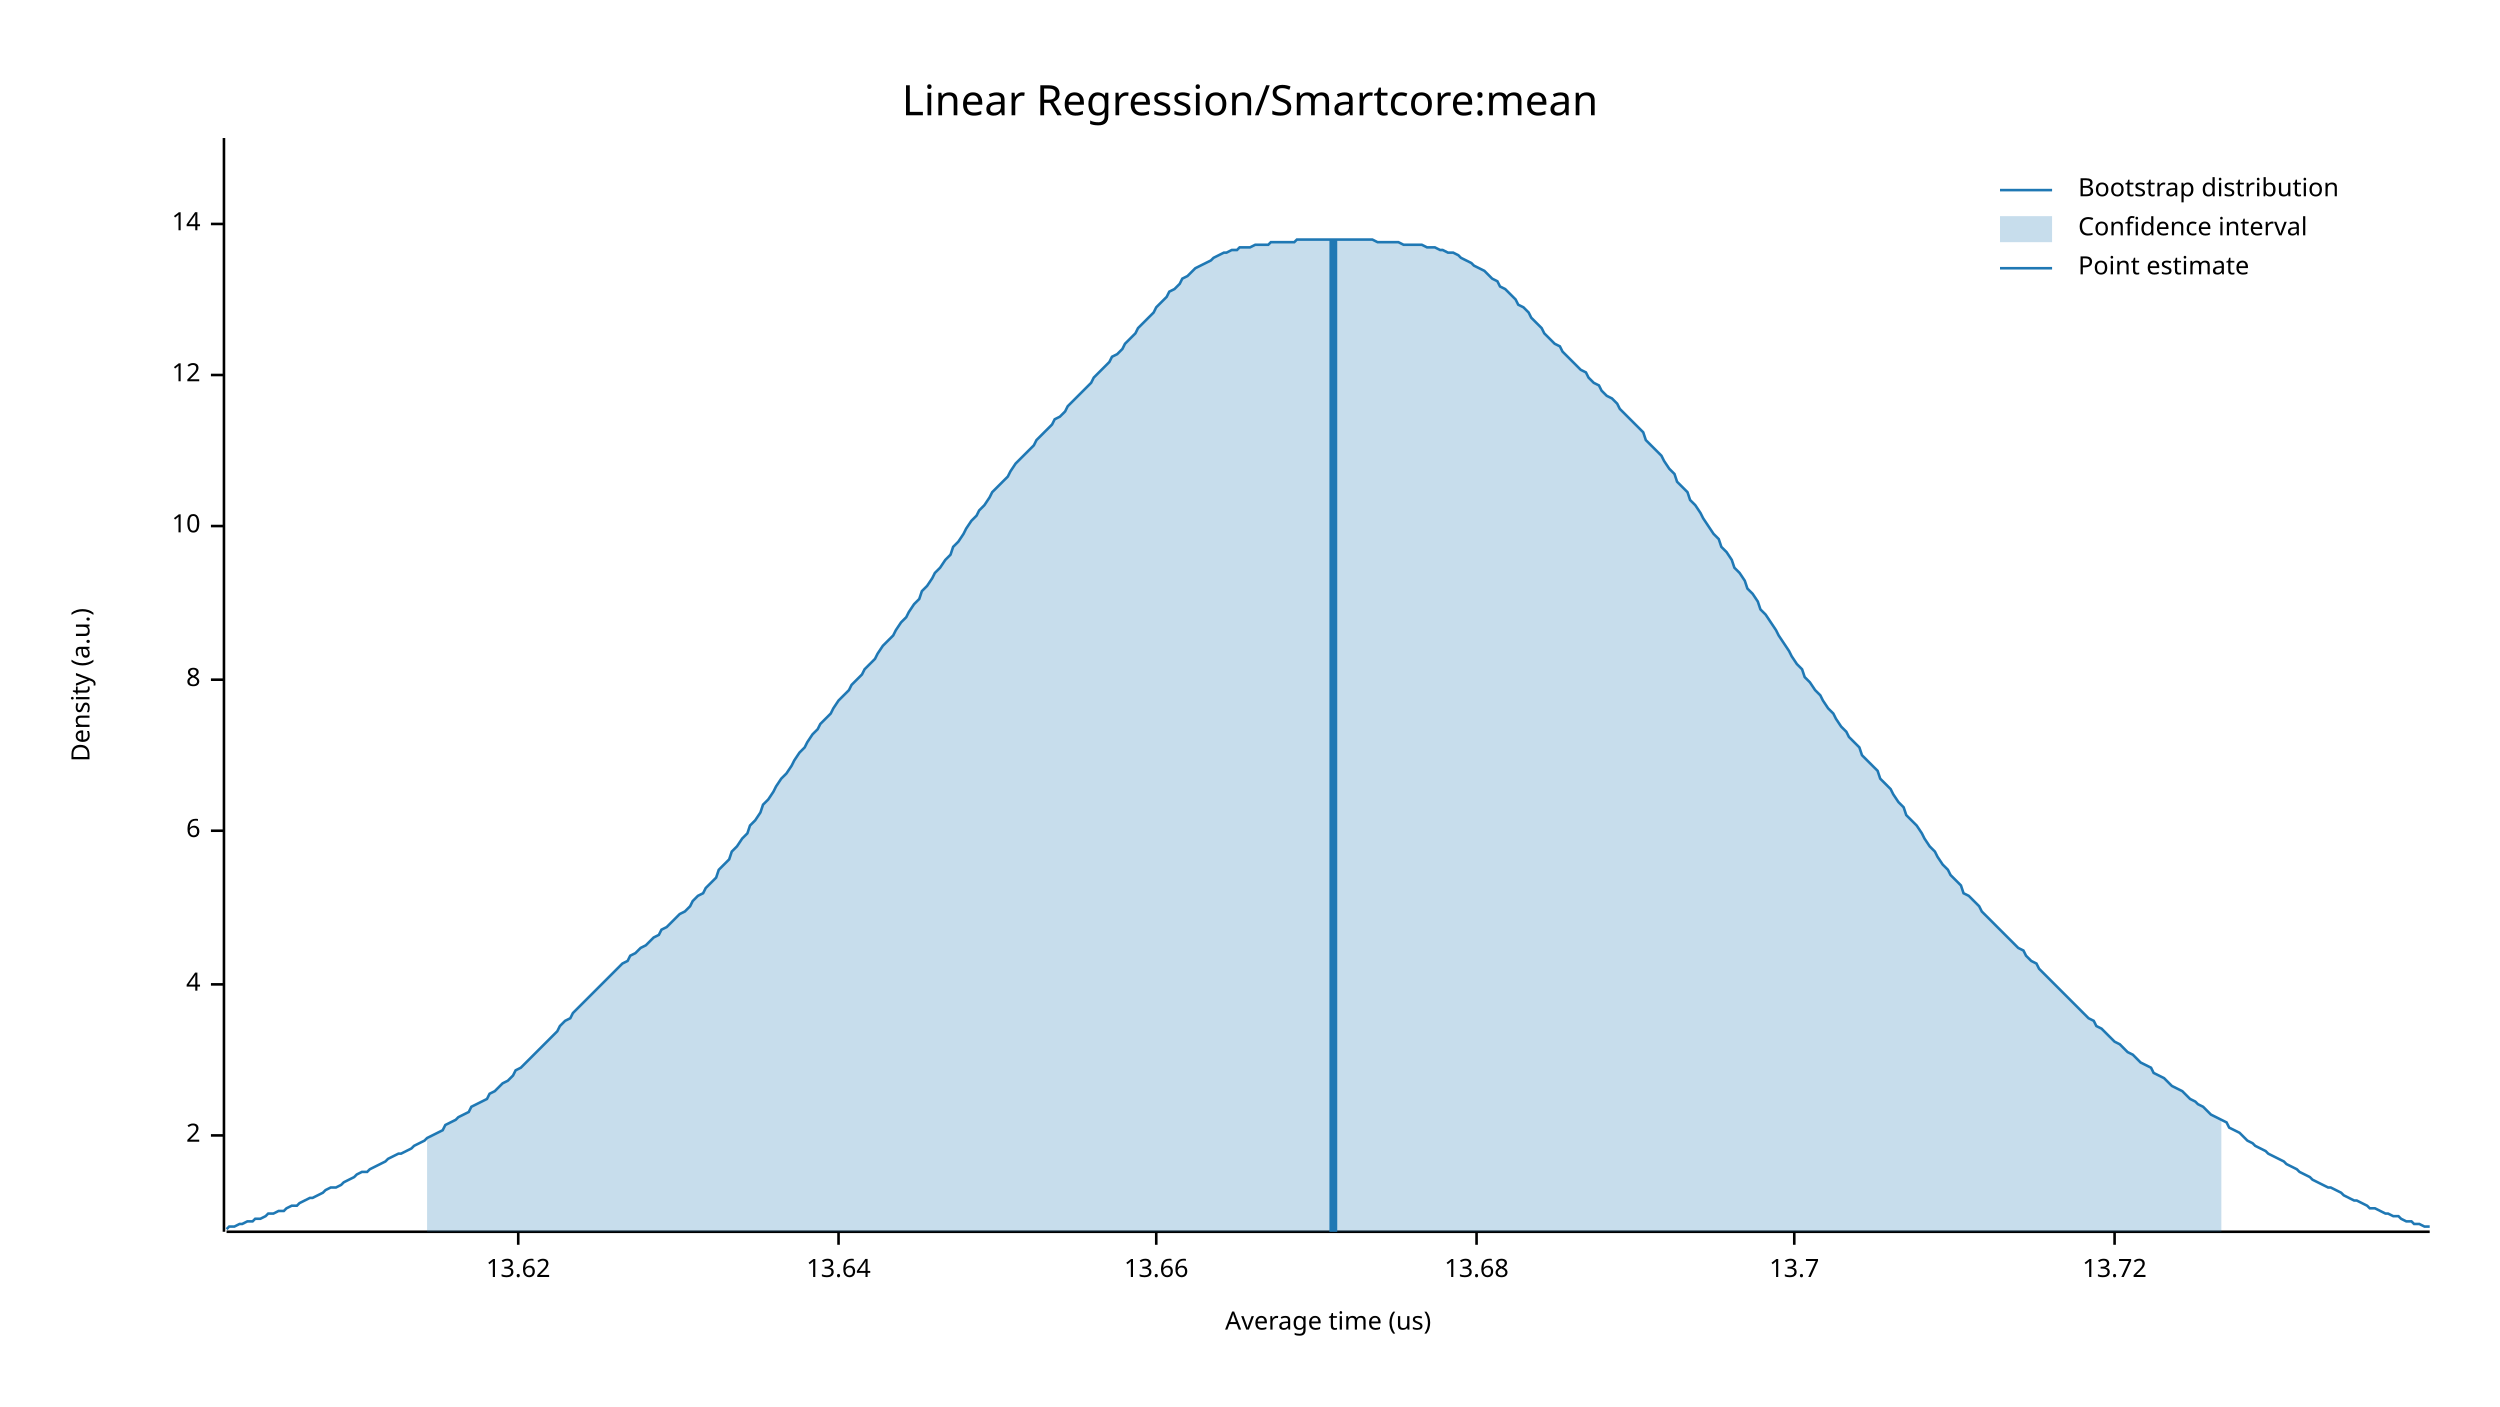
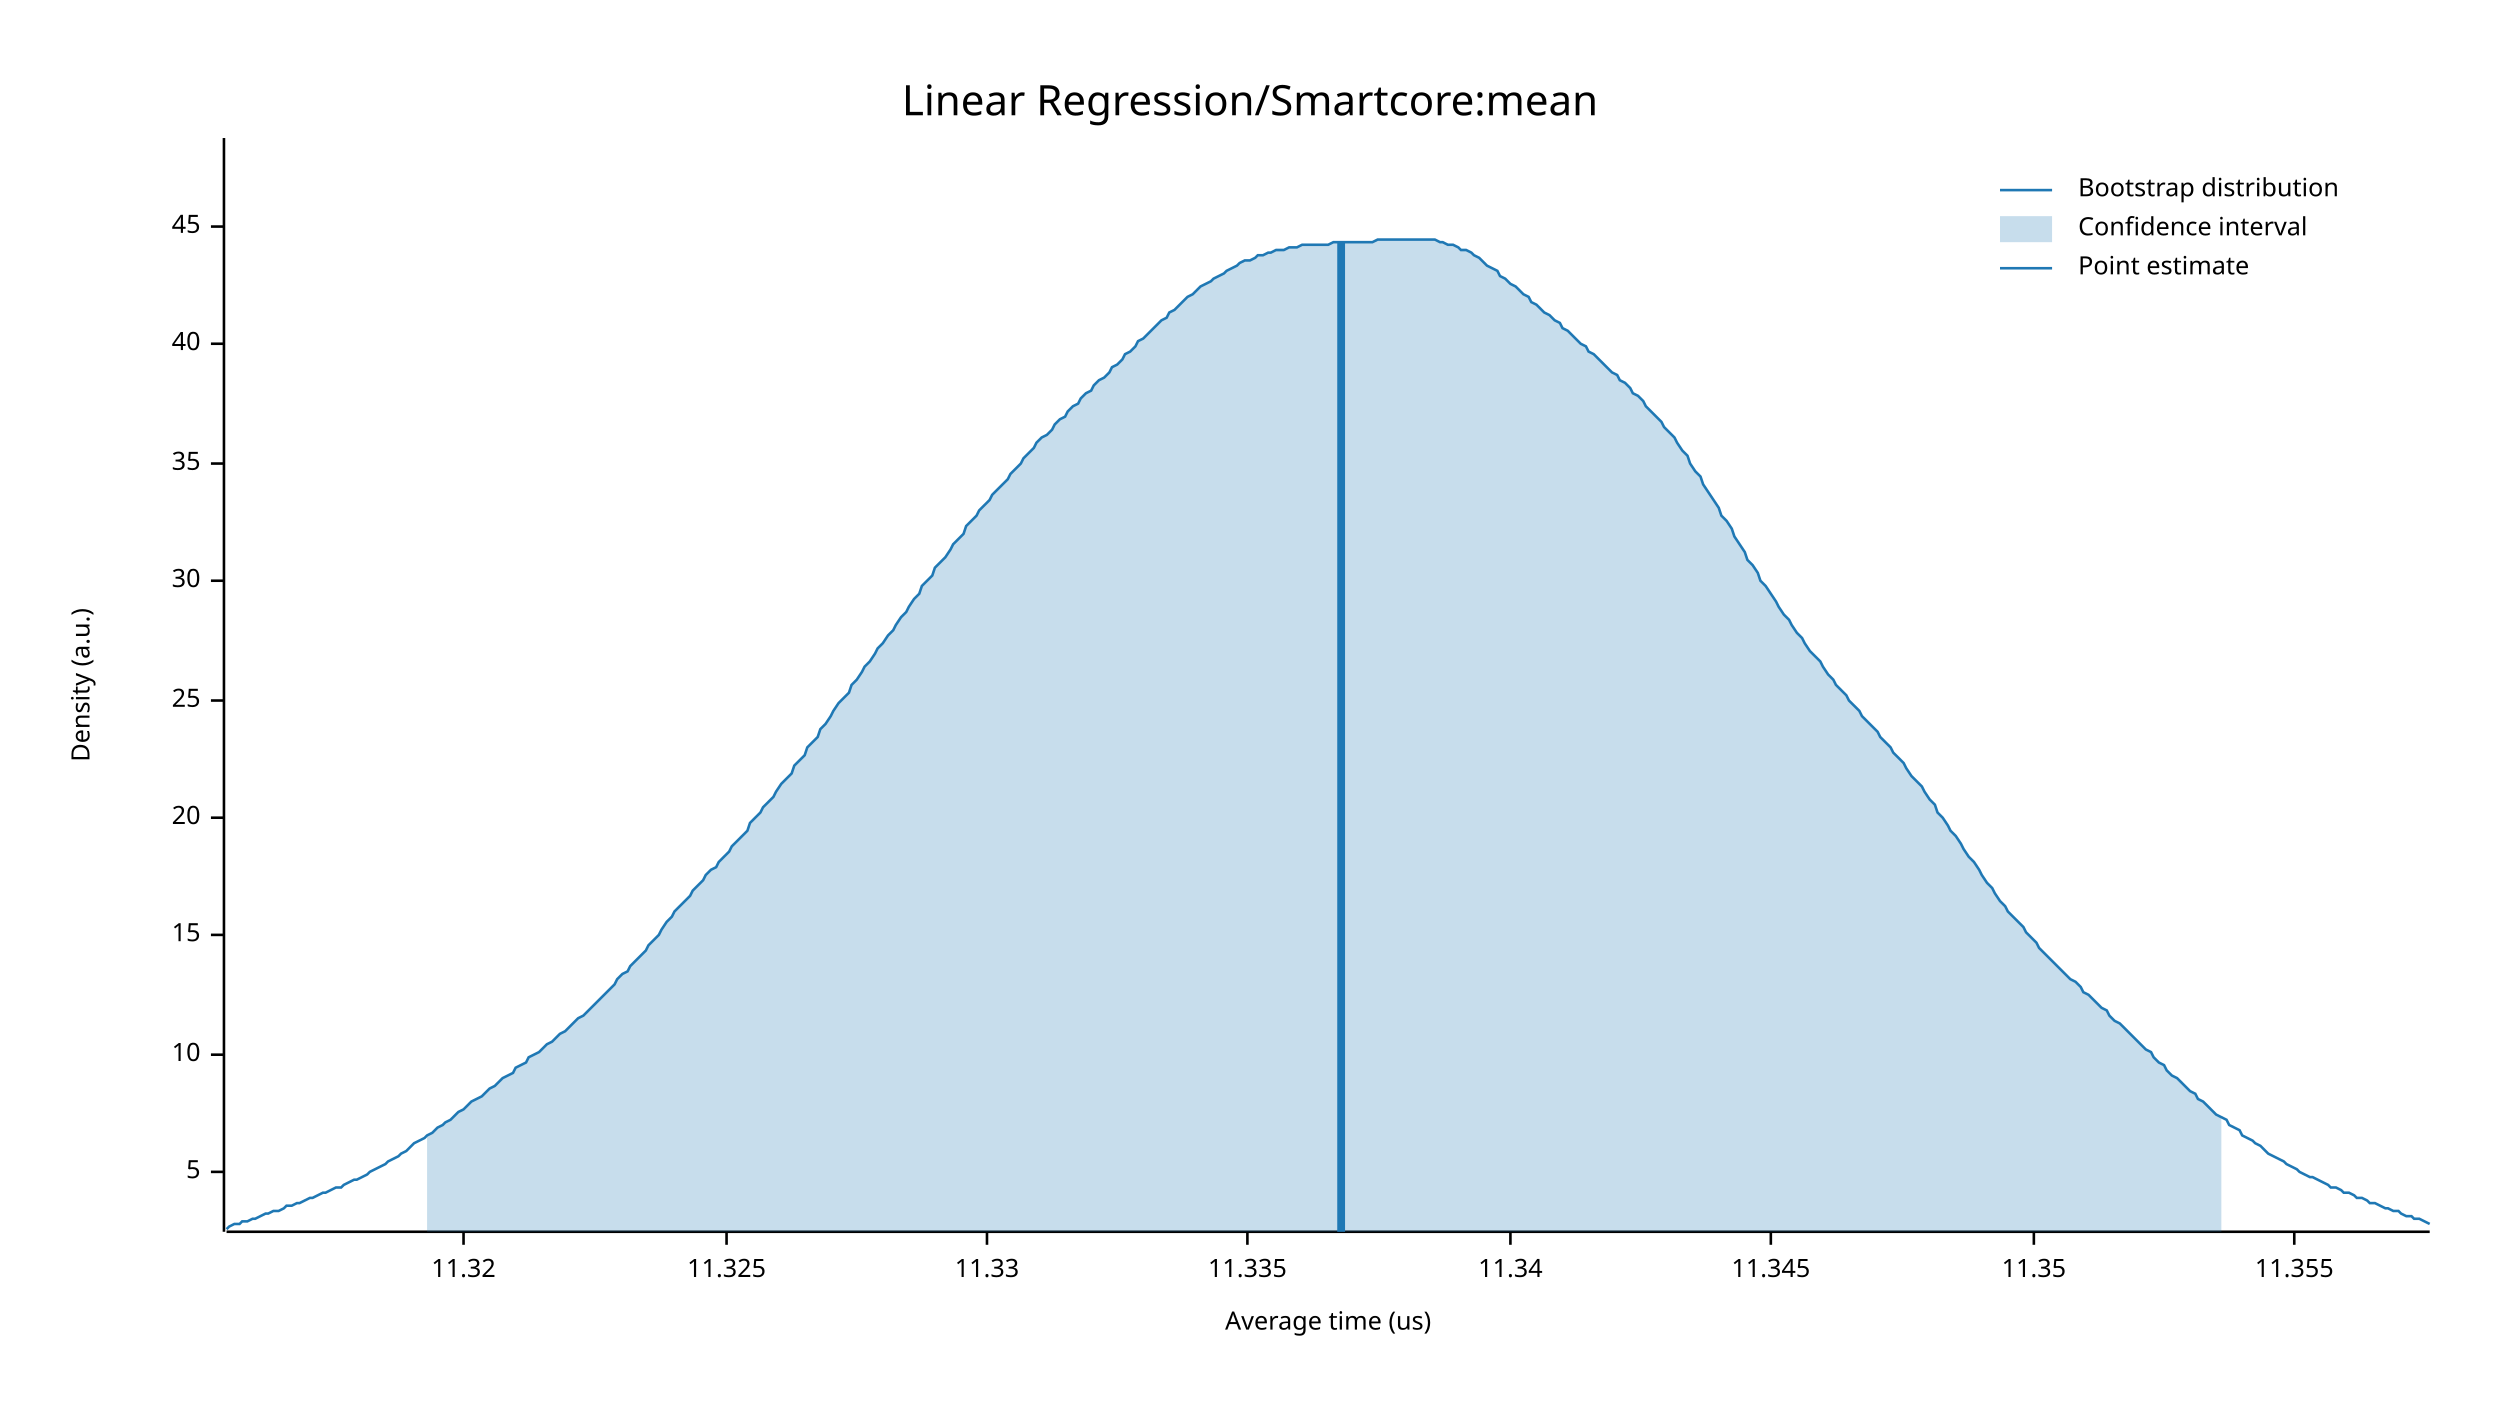
<svg xmlns="http://www.w3.org/2000/svg" width="960" height="540" viewBox="0 0 960 540">
  <text x="480" y="32" dy="0.76em" text-anchor="middle" font-family="sans-serif" font-size="16.129" opacity="1" fill="#000000">
Linear Regression/Smartcore:mean
</text>
  <text x="27" y="263" dy="0.76em" text-anchor="middle" font-family="sans-serif" font-size="9.677" opacity="1" fill="#000000" transform="rotate(270, 27, 263)">
Density (a.u.)
</text>
  <text x="510" y="513" dy="-0.5ex" text-anchor="middle" font-family="sans-serif" font-size="9.677" opacity="1" fill="#000000">
Average time (us)
</text>
  <polyline fill="none" opacity="1" stroke="#000000" stroke-width="1" points="86,53 86,473 " />
-   <text x="77" y="436" dy="0.5ex" text-anchor="end" font-family="sans-serif" font-size="9.677" opacity="1" fill="#000000">
- 2
+   <text x="77" y="450" dy="0.5ex" text-anchor="end" font-family="sans-serif" font-size="9.677" opacity="1" fill="#000000">
+ 5
</text>
-   <polyline fill="none" opacity="1" stroke="#000000" stroke-width="1" points="81,436 86,436 " />
-   <text x="77" y="378" dy="0.5ex" text-anchor="end" font-family="sans-serif" font-size="9.677" opacity="1" fill="#000000">
- 4
- </text>
-   <polyline fill="none" opacity="1" stroke="#000000" stroke-width="1" points="81,378 86,378 " />
-   <text x="77" y="319" dy="0.5ex" text-anchor="end" font-family="sans-serif" font-size="9.677" opacity="1" fill="#000000">
- 6
- </text>
-   <polyline fill="none" opacity="1" stroke="#000000" stroke-width="1" points="81,319 86,319 " />
-   <text x="77" y="261" dy="0.5ex" text-anchor="end" font-family="sans-serif" font-size="9.677" opacity="1" fill="#000000">
- 8
- </text>
-   <polyline fill="none" opacity="1" stroke="#000000" stroke-width="1" points="81,261 86,261 " />
-   <text x="77" y="202" dy="0.5ex" text-anchor="end" font-family="sans-serif" font-size="9.677" opacity="1" fill="#000000">
+   <polyline fill="none" opacity="1" stroke="#000000" stroke-width="1" points="81,450 86,450 " />
+   <text x="77" y="405" dy="0.5ex" text-anchor="end" font-family="sans-serif" font-size="9.677" opacity="1" fill="#000000">
10
</text>
-   <polyline fill="none" opacity="1" stroke="#000000" stroke-width="1" points="81,202 86,202 " />
-   <text x="77" y="144" dy="0.5ex" text-anchor="end" font-family="sans-serif" font-size="9.677" opacity="1" fill="#000000">
- 12
+   <polyline fill="none" opacity="1" stroke="#000000" stroke-width="1" points="81,405 86,405 " />
+   <text x="77" y="359" dy="0.5ex" text-anchor="end" font-family="sans-serif" font-size="9.677" opacity="1" fill="#000000">
+ 15
</text>
-   <polyline fill="none" opacity="1" stroke="#000000" stroke-width="1" points="81,144 86,144 " />
-   <text x="77" y="86" dy="0.5ex" text-anchor="end" font-family="sans-serif" font-size="9.677" opacity="1" fill="#000000">
- 14
+   <polyline fill="none" opacity="1" stroke="#000000" stroke-width="1" points="81,359 86,359 " />
+   <text x="77" y="314" dy="0.5ex" text-anchor="end" font-family="sans-serif" font-size="9.677" opacity="1" fill="#000000">
+ 20
</text>
-   <polyline fill="none" opacity="1" stroke="#000000" stroke-width="1" points="81,86 86,86 " />
+   <polyline fill="none" opacity="1" stroke="#000000" stroke-width="1" points="81,314 86,314 " />
+   <text x="77" y="269" dy="0.5ex" text-anchor="end" font-family="sans-serif" font-size="9.677" opacity="1" fill="#000000">
+ 25
+ </text>
+   <polyline fill="none" opacity="1" stroke="#000000" stroke-width="1" points="81,269 86,269 " />
+   <text x="77" y="223" dy="0.5ex" text-anchor="end" font-family="sans-serif" font-size="9.677" opacity="1" fill="#000000">
+ 30
+ </text>
+   <polyline fill="none" opacity="1" stroke="#000000" stroke-width="1" points="81,223 86,223 " />
+   <text x="77" y="178" dy="0.5ex" text-anchor="end" font-family="sans-serif" font-size="9.677" opacity="1" fill="#000000">
+ 35
+ </text>
+   <polyline fill="none" opacity="1" stroke="#000000" stroke-width="1" points="81,178 86,178 " />
+   <text x="77" y="132" dy="0.5ex" text-anchor="end" font-family="sans-serif" font-size="9.677" opacity="1" fill="#000000">
+ 40
+ </text>
+   <polyline fill="none" opacity="1" stroke="#000000" stroke-width="1" points="81,132 86,132 " />
+   <text x="77" y="87" dy="0.5ex" text-anchor="end" font-family="sans-serif" font-size="9.677" opacity="1" fill="#000000">
+ 45
+ </text>
+   <polyline fill="none" opacity="1" stroke="#000000" stroke-width="1" points="81,87 86,87 " />
  <polyline fill="none" opacity="1" stroke="#000000" stroke-width="1" points="87,473 933,473 " />
-   <text x="199" y="483" dy="0.76em" text-anchor="middle" font-family="sans-serif" font-size="9.677" opacity="1" fill="#000000">
- 13.62
+   <text x="178" y="483" dy="0.76em" text-anchor="middle" font-family="sans-serif" font-size="9.677" opacity="1" fill="#000000">
+ 11.32
</text>
-   <polyline fill="none" opacity="1" stroke="#000000" stroke-width="1" points="199,473 199,478 " />
-   <text x="322" y="483" dy="0.76em" text-anchor="middle" font-family="sans-serif" font-size="9.677" opacity="1" fill="#000000">
- 13.64
+   <polyline fill="none" opacity="1" stroke="#000000" stroke-width="1" points="178,473 178,478 " />
+   <text x="279" y="483" dy="0.76em" text-anchor="middle" font-family="sans-serif" font-size="9.677" opacity="1" fill="#000000">
+ 11.325
</text>
-   <polyline fill="none" opacity="1" stroke="#000000" stroke-width="1" points="322,473 322,478 " />
-   <text x="444" y="483" dy="0.76em" text-anchor="middle" font-family="sans-serif" font-size="9.677" opacity="1" fill="#000000">
- 13.66
+   <polyline fill="none" opacity="1" stroke="#000000" stroke-width="1" points="279,473 279,478 " />
+   <text x="379" y="483" dy="0.76em" text-anchor="middle" font-family="sans-serif" font-size="9.677" opacity="1" fill="#000000">
+ 11.33
</text>
-   <polyline fill="none" opacity="1" stroke="#000000" stroke-width="1" points="444,473 444,478 " />
-   <text x="567" y="483" dy="0.76em" text-anchor="middle" font-family="sans-serif" font-size="9.677" opacity="1" fill="#000000">
- 13.68
+   <polyline fill="none" opacity="1" stroke="#000000" stroke-width="1" points="379,473 379,478 " />
+   <text x="479" y="483" dy="0.76em" text-anchor="middle" font-family="sans-serif" font-size="9.677" opacity="1" fill="#000000">
+ 11.335
</text>
-   <polyline fill="none" opacity="1" stroke="#000000" stroke-width="1" points="567,473 567,478 " />
-   <text x="689" y="483" dy="0.76em" text-anchor="middle" font-family="sans-serif" font-size="9.677" opacity="1" fill="#000000">
- 13.7
+   <polyline fill="none" opacity="1" stroke="#000000" stroke-width="1" points="479,473 479,478 " />
+   <text x="580" y="483" dy="0.76em" text-anchor="middle" font-family="sans-serif" font-size="9.677" opacity="1" fill="#000000">
+ 11.34
</text>
-   <polyline fill="none" opacity="1" stroke="#000000" stroke-width="1" points="689,473 689,478 " />
-   <text x="812" y="483" dy="0.76em" text-anchor="middle" font-family="sans-serif" font-size="9.677" opacity="1" fill="#000000">
- 13.72
+   <polyline fill="none" opacity="1" stroke="#000000" stroke-width="1" points="580,473 580,478 " />
+   <text x="680" y="483" dy="0.76em" text-anchor="middle" font-family="sans-serif" font-size="9.677" opacity="1" fill="#000000">
+ 11.345
</text>
-   <polyline fill="none" opacity="1" stroke="#000000" stroke-width="1" points="812,473 812,478 " />
-   <polyline fill="none" opacity="1" stroke="#1F78B4" stroke-width="1" points="87,472 88,471 90,471 92,470 93,470 95,469 97,469 98,468 100,468 102,467 103,466 105,466 107,465 109,465 110,464 112,463 114,463 115,462 117,461 119,460 120,460 122,459 124,458 125,457 127,456 129,456 131,455 132,454 134,453 136,452 137,451 139,450 141,450 142,449 144,448 146,447 148,446 149,445 151,444 153,443 154,443 156,442 158,441 159,440 161,439 163,438 164,437 166,436 168,435 170,434 171,432 173,431 175,430 176,429 178,428 180,427 181,425 183,424 185,423 187,422 188,420 190,419 192,417 193,416 195,415 197,413 198,411 200,410 202,408 203,407 205,405 207,403 209,401 210,400 212,398 214,396 215,394 217,392 219,391 220,389 222,387 224,385 226,383 227,382 229,380 231,378 232,377 234,375 236,373 237,372 239,370 241,369 242,367 244,366 246,364 248,363 249,362 251,360 253,359 254,357 256,356 258,354 259,353 261,351 263,350 265,348 266,346 268,344 270,343 271,341 273,339 275,337 276,334 278,332 280,330 281,327 283,325 285,322 287,320 288,317 290,315 292,312 293,309 295,307 297,304 298,302 300,299 302,297 304,294 305,292 307,289 309,287 310,285 312,282 314,280 315,278 317,276 319,274 320,272 322,269 324,267 326,265 327,263 329,261 331,259 332,257 334,255 336,253 337,251 339,248 341,246 343,244 344,242 346,239 348,237 349,235 351,232 353,230 354,227 356,225 358,222 359,220 361,218 363,215 365,213 366,210 368,208 370,205 371,203 373,200 375,198 376,196 378,194 380,191 381,189 383,187 385,185 387,183 388,181 390,178 392,176 393,175 395,173 397,171 398,169 400,167 402,165 404,163 405,161 407,160 409,158 410,156 412,154 414,152 415,151 417,149 419,147 420,145 422,143 424,141 426,139 427,137 429,136 431,134 432,132 434,130 436,128 437,126 439,124 441,122 443,120 444,118 446,116 448,114 449,112 451,111 453,109 454,107 456,106 458,104 459,103 461,102 463,101 465,100 466,99 468,98 470,97 471,97 473,96 475,96 476,95 478,95 480,95 482,94 483,94 485,94 487,94 488,93 490,93 492,93 493,93 495,93 497,93 498,92 500,92 502,92 504,92 505,92 507,92 509,92 510,92 512,92 514,92 515,92 517,92 519,92 521,92 522,92 524,92 526,92 527,92 529,93 531,93 532,93 534,93 536,93 537,93 539,94 541,94 543,94 544,94 546,94 548,95 549,95 551,95 553,96 554,96 556,97 558,97 560,98 561,99 563,100 565,101 566,102 568,103 570,104 571,105 573,107 575,108 576,110 578,111 580,113 582,115 583,117 585,118 587,120 588,122 590,124 592,126 593,128 595,130 597,132 599,133 600,135 602,137 604,139 605,140 607,142 609,143 610,145 612,147 614,148 615,150 617,152 619,153 621,155 622,157 624,159 626,161 627,162 629,164 631,166 632,169 634,171 636,173 638,175 639,177 641,180 643,182 644,185 646,187 648,189 649,192 651,194 653,197 654,199 656,202 658,205 660,207 661,210 663,212 665,215 666,218 668,220 670,223 671,226 673,228 675,231 676,234 678,236 680,239 682,242 683,244 685,247 687,250 688,252 690,255 692,257 693,260 695,262 697,265 699,267 700,269 702,272 704,274 705,276 707,279 709,281 710,283 712,285 714,287 715,290 717,292 719,294 721,296 722,299 724,301 726,303 727,305 729,308 731,310 732,313 734,315 736,317 738,320 739,322 741,325 743,327 744,329 746,332 748,334 749,336 751,338 753,340 754,343 756,344 758,346 760,348 761,350 763,352 765,354 766,355 768,357 770,359 771,360 773,362 775,364 777,365 778,367 780,369 782,370 783,372 785,374 787,376 788,377 790,379 792,381 793,382 795,384 797,386 799,388 800,389 802,391 804,392 805,394 807,395 809,397 810,398 812,400 814,401 816,403 817,404 819,405 821,407 822,408 824,409 826,410 827,412 829,413 831,414 832,415 834,417 836,418 838,419 839,420 841,422 843,423 844,424 846,425 848,427 849,428 851,429 853,430 855,431 856,433 858,434 860,435 861,436 863,438 865,439 866,440 868,441 870,442 871,443 873,444 875,445 877,446 878,447 880,448 882,449 883,450 885,451 887,452 888,453 890,454 892,455 894,456 895,456 897,457 899,458 900,459 902,460 904,461 905,461 907,462 909,463 910,464 912,464 914,465 916,466 917,466 919,467 921,467 922,468 924,469 926,469 927,470 929,470 931,471 933,471 " />
-   <polygon opacity="0.25" fill="#1F78B4" points="164,437 166,436 168,435 170,434 171,432 173,431 175,430 176,429 178,428 180,427 181,425 183,424 185,423 187,422 188,420 190,419 192,417 193,416 195,415 197,413 198,411 200,410 202,408 203,407 205,405 207,403 209,401 210,400 212,398 214,396 215,394 217,392 219,391 220,389 222,387 224,385 226,383 227,382 229,380 231,378 232,377 234,375 236,373 237,372 239,370 241,369 242,367 244,366 246,364 248,363 249,362 251,360 253,359 254,357 256,356 258,354 259,353 261,351 263,350 265,348 266,346 268,344 270,343 271,341 273,339 275,337 276,334 278,332 280,330 281,327 283,325 285,322 287,320 288,317 290,315 292,312 293,309 295,307 297,304 298,302 300,299 302,297 304,294 305,292 307,289 309,287 310,285 312,282 314,280 315,278 317,276 319,274 320,272 322,269 324,267 326,265 327,263 329,261 331,259 332,257 334,255 336,253 337,251 339,248 341,246 343,244 344,242 346,239 348,237 349,235 351,232 353,230 354,227 356,225 358,222 359,220 361,218 363,215 365,213 366,210 368,208 370,205 371,203 373,200 375,198 376,196 378,194 380,191 381,189 383,187 385,185 387,183 388,181 390,178 392,176 393,175 395,173 397,171 398,169 400,167 402,165 404,163 405,161 407,160 409,158 410,156 412,154 414,152 415,151 417,149 419,147 420,145 422,143 424,141 426,139 427,137 429,136 431,134 432,132 434,130 436,128 437,126 439,124 441,122 443,120 444,118 446,116 448,114 449,112 451,111 453,109 454,107 456,106 458,104 459,103 461,102 463,101 465,100 466,99 468,98 470,97 471,97 473,96 475,96 476,95 478,95 480,95 482,94 483,94 485,94 487,94 488,93 490,93 492,93 493,93 495,93 497,93 498,92 500,92 502,92 504,92 505,92 507,92 509,92 510,92 512,92 514,92 515,92 517,92 519,92 521,92 522,92 524,92 526,92 527,92 529,93 531,93 532,93 534,93 536,93 537,93 539,94 541,94 543,94 544,94 546,94 548,95 549,95 551,95 553,96 554,96 556,97 558,97 560,98 561,99 563,100 565,101 566,102 568,103 570,104 571,105 573,107 575,108 576,110 578,111 580,113 582,115 583,117 585,118 587,120 588,122 590,124 592,126 593,128 595,130 597,132 599,133 600,135 602,137 604,139 605,140 607,142 609,143 610,145 612,147 614,148 615,150 617,152 619,153 621,155 622,157 624,159 626,161 627,162 629,164 631,166 632,169 634,171 636,173 638,175 639,177 641,180 643,182 644,185 646,187 648,189 649,192 651,194 653,197 654,199 656,202 658,205 660,207 661,210 663,212 665,215 666,218 668,220 670,223 671,226 673,228 675,231 676,234 678,236 680,239 682,242 683,244 685,247 687,250 688,252 690,255 692,257 693,260 695,262 697,265 699,267 700,269 702,272 704,274 705,276 707,279 709,281 710,283 712,285 714,287 715,290 717,292 719,294 721,296 722,299 724,301 726,303 727,305 729,308 731,310 732,313 734,315 736,317 738,320 739,322 741,325 743,327 744,329 746,332 748,334 749,336 751,338 753,340 754,343 756,344 758,346 760,348 761,350 763,352 765,354 766,355 768,357 770,359 771,360 773,362 775,364 777,365 778,367 780,369 782,370 783,372 785,374 787,376 788,377 790,379 792,381 793,382 795,384 797,386 799,388 800,389 802,391 804,392 805,394 807,395 809,397 810,398 812,400 814,401 816,403 817,404 819,405 821,407 822,408 824,409 826,410 827,412 829,413 831,414 832,415 834,417 836,418 838,419 839,420 841,422 843,423 844,424 846,425 848,427 849,428 851,429 853,430 853,473 164,473 " />
-   <polyline fill="none" opacity="1" stroke="#1F78B4" stroke-width="3" points="512,473 512,92 " />
+   <polyline fill="none" opacity="1" stroke="#000000" stroke-width="1" points="680,473 680,478 " />
+   <text x="781" y="483" dy="0.76em" text-anchor="middle" font-family="sans-serif" font-size="9.677" opacity="1" fill="#000000">
+ 11.35
+ </text>
+   <polyline fill="none" opacity="1" stroke="#000000" stroke-width="1" points="781,473 781,478 " />
+   <text x="881" y="483" dy="0.76em" text-anchor="middle" font-family="sans-serif" font-size="9.677" opacity="1" fill="#000000">
+ 11.355
+ </text>
+   <polyline fill="none" opacity="1" stroke="#000000" stroke-width="1" points="881,473 881,478 " />
+   <polyline fill="none" opacity="1" stroke="#1F78B4" stroke-width="1" points="87,472 88,471 90,470 92,470 93,469 95,469 97,468 98,468 100,467 102,466 103,466 105,465 107,465 109,464 110,463 112,463 114,462 115,462 117,461 119,460 120,460 122,459 124,458 125,458 127,457 129,456 131,456 132,455 134,454 136,453 137,453 139,452 141,451 142,450 144,449 146,448 148,447 149,446 151,445 153,444 154,443 156,442 158,440 159,439 161,438 163,437 164,436 166,435 168,433 170,432 171,431 173,430 175,428 176,427 178,426 180,424 181,423 183,422 185,421 187,419 188,418 190,417 192,415 193,414 195,413 197,412 198,410 200,409 202,408 203,406 205,405 207,404 209,402 210,401 212,400 214,398 215,397 217,396 219,394 220,393 222,391 224,390 226,388 227,387 229,385 231,383 232,382 234,380 236,378 237,376 239,374 241,373 242,371 244,369 246,367 248,365 249,363 251,361 253,359 254,357 256,354 258,352 259,350 261,348 263,346 265,344 266,342 268,340 270,338 271,336 273,334 275,333 276,331 278,329 280,327 281,325 283,323 285,321 287,319 288,316 290,314 292,312 293,310 295,308 297,306 298,304 300,301 302,299 304,297 305,294 307,292 309,290 310,287 312,285 314,283 315,280 317,278 319,275 320,273 322,270 324,268 326,266 327,263 329,261 331,258 332,256 334,254 336,251 337,249 339,247 341,244 343,242 344,240 346,237 348,235 349,233 351,230 353,228 354,225 356,223 358,221 359,218 361,216 363,214 365,211 366,209 368,207 370,205 371,202 373,200 375,198 376,196 378,194 380,192 381,190 383,188 385,186 387,184 388,182 390,180 392,178 393,176 395,174 397,172 398,170 400,168 402,167 404,165 405,163 407,161 409,160 410,158 412,156 414,155 415,153 417,151 419,150 420,148 422,146 424,145 426,143 427,141 429,140 431,138 432,136 434,135 436,133 437,131 439,130 441,128 443,126 444,125 446,123 448,122 449,120 451,119 453,117 454,116 456,114 458,113 459,112 461,110 463,109 465,108 466,107 468,106 470,105 471,104 473,103 475,102 476,101 478,100 480,100 482,99 483,98 485,98 487,97 488,97 490,96 492,96 493,96 495,95 497,95 498,95 500,94 502,94 504,94 505,94 507,94 509,94 510,94 512,93 514,93 515,93 517,93 519,93 521,93 522,93 524,93 526,93 527,93 529,92 531,92 532,92 534,92 536,92 537,92 539,92 541,92 543,92 544,92 546,92 548,92 549,92 551,92 553,93 554,93 556,94 558,94 560,95 561,96 563,96 565,97 566,98 568,99 570,101 571,102 573,103 575,104 576,106 578,107 580,109 582,110 583,111 585,113 587,114 588,116 590,117 592,119 593,120 595,121 597,123 599,124 600,126 602,127 604,129 605,130 607,132 609,133 610,135 612,136 614,138 615,139 617,141 619,143 621,144 622,146 624,147 626,149 627,151 629,152 631,154 632,156 634,158 636,160 638,162 639,164 641,166 643,168 644,170 646,173 648,175 649,178 651,181 653,183 654,186 656,189 658,192 660,195 661,198 663,200 665,203 666,206 668,209 670,212 671,215 673,217 675,220 676,223 678,225 680,228 682,231 683,233 685,236 687,238 688,240 690,243 692,245 693,247 695,250 697,252 699,254 700,256 702,259 704,261 705,263 707,265 709,267 710,269 712,271 714,273 715,275 717,277 719,279 721,281 722,283 724,285 726,287 727,289 729,291 731,293 732,295 734,298 736,300 738,302 739,304 741,307 743,309 744,312 746,314 748,317 749,319 751,321 753,324 754,326 756,329 758,331 760,334 761,336 763,339 765,341 766,343 768,346 770,348 771,350 773,352 775,354 777,356 778,358 780,360 782,362 783,364 785,366 787,368 788,369 790,371 792,373 793,374 795,376 797,377 799,379 800,381 802,382 804,384 805,385 807,387 809,388 810,390 812,392 814,393 816,395 817,396 819,398 821,400 822,401 824,403 826,404 827,406 829,408 831,409 832,411 834,413 836,414 838,416 839,417 841,419 843,420 844,422 846,423 848,425 849,426 851,428 853,429 855,430 856,432 858,433 860,434 861,436 863,437 865,438 866,439 868,440 870,442 871,443 873,444 875,445 877,446 878,447 880,448 882,449 883,450 885,451 887,452 888,452 890,453 892,454 894,455 895,456 897,456 899,457 900,458 902,458 904,459 905,460 907,460 909,461 910,462 912,462 914,463 916,464 917,464 919,465 921,465 922,466 924,467 926,467 927,468 929,468 931,469 933,470 " />
+   <polygon opacity="0.25" fill="#1F78B4" points="164,436 166,435 168,433 170,432 171,431 173,430 175,428 176,427 178,426 180,424 181,423 183,422 185,421 187,419 188,418 190,417 192,415 193,414 195,413 197,412 198,410 200,409 202,408 203,406 205,405 207,404 209,402 210,401 212,400 214,398 215,397 217,396 219,394 220,393 222,391 224,390 226,388 227,387 229,385 231,383 232,382 234,380 236,378 237,376 239,374 241,373 242,371 244,369 246,367 248,365 249,363 251,361 253,359 254,357 256,354 258,352 259,350 261,348 263,346 265,344 266,342 268,340 270,338 271,336 273,334 275,333 276,331 278,329 280,327 281,325 283,323 285,321 287,319 288,316 290,314 292,312 293,310 295,308 297,306 298,304 300,301 302,299 304,297 305,294 307,292 309,290 310,287 312,285 314,283 315,280 317,278 319,275 320,273 322,270 324,268 326,266 327,263 329,261 331,258 332,256 334,254 336,251 337,249 339,247 341,244 343,242 344,240 346,237 348,235 349,233 351,230 353,228 354,225 356,223 358,221 359,218 361,216 363,214 365,211 366,209 368,207 370,205 371,202 373,200 375,198 376,196 378,194 380,192 381,190 383,188 385,186 387,184 388,182 390,180 392,178 393,176 395,174 397,172 398,170 400,168 402,167 404,165 405,163 407,161 409,160 410,158 412,156 414,155 415,153 417,151 419,150 420,148 422,146 424,145 426,143 427,141 429,140 431,138 432,136 434,135 436,133 437,131 439,130 441,128 443,126 444,125 446,123 448,122 449,120 451,119 453,117 454,116 456,114 458,113 459,112 461,110 463,109 465,108 466,107 468,106 470,105 471,104 473,103 475,102 476,101 478,100 480,100 482,99 483,98 485,98 487,97 488,97 490,96 492,96 493,96 495,95 497,95 498,95 500,94 502,94 504,94 505,94 507,94 509,94 510,94 512,93 514,93 515,93 517,93 519,93 521,93 522,93 524,93 526,93 527,93 529,92 531,92 532,92 534,92 536,92 537,92 539,92 541,92 543,92 544,92 546,92 548,92 549,92 551,92 553,93 554,93 556,94 558,94 560,95 561,96 563,96 565,97 566,98 568,99 570,101 571,102 573,103 575,104 576,106 578,107 580,109 582,110 583,111 585,113 587,114 588,116 590,117 592,119 593,120 595,121 597,123 599,124 600,126 602,127 604,129 605,130 607,132 609,133 610,135 612,136 614,138 615,139 617,141 619,143 621,144 622,146 624,147 626,149 627,151 629,152 631,154 632,156 634,158 636,160 638,162 639,164 641,166 643,168 644,170 646,173 648,175 649,178 651,181 653,183 654,186 656,189 658,192 660,195 661,198 663,200 665,203 666,206 668,209 670,212 671,215 673,217 675,220 676,223 678,225 680,228 682,231 683,233 685,236 687,238 688,240 690,243 692,245 693,247 695,250 697,252 699,254 700,256 702,259 704,261 705,263 707,265 709,267 710,269 712,271 714,273 715,275 717,277 719,279 721,281 722,283 724,285 726,287 727,289 729,291 731,293 732,295 734,298 736,300 738,302 739,304 741,307 743,309 744,312 746,314 748,317 749,319 751,321 753,324 754,326 756,329 758,331 760,334 761,336 763,339 765,341 766,343 768,346 770,348 771,350 773,352 775,354 777,356 778,358 780,360 782,362 783,364 785,366 787,368 788,369 790,371 792,373 793,374 795,376 797,377 799,379 800,381 802,382 804,384 805,385 807,387 809,388 810,390 812,392 814,393 816,395 817,396 819,398 821,400 822,401 824,403 826,404 827,406 829,408 831,409 832,411 834,413 836,414 838,416 839,417 841,419 843,420 844,422 846,423 848,425 849,426 851,428 853,429 853,473 164,473 " />
+   <polyline fill="none" opacity="1" stroke="#1F78B4" stroke-width="3" points="515,473 515,93 " />
  <text x="798" y="68" dy="0.76em" text-anchor="start" font-family="sans-serif" font-size="9.677" opacity="1" fill="#000000">
Bootstrap distribution
</text>
  <text x="798" y="83" dy="0.76em" text-anchor="start" font-family="sans-serif" font-size="9.677" opacity="1" fill="#000000">
Confidence interval
</text>
  <text x="798" y="98" dy="0.76em" text-anchor="start" font-family="sans-serif" font-size="9.677" opacity="1" fill="#000000">
Point estimate
</text>
  <polyline fill="none" opacity="1" stroke="#1F78B4" stroke-width="1" points="768,73 788,73 " />
  <rect x="768" y="83" width="20" height="10" opacity="0.25" fill="#1F78B4" stroke="none" />
  <polyline fill="none" opacity="1" stroke="#1F78B4" stroke-width="1" points="768,103 788,103 " />
</svg>
